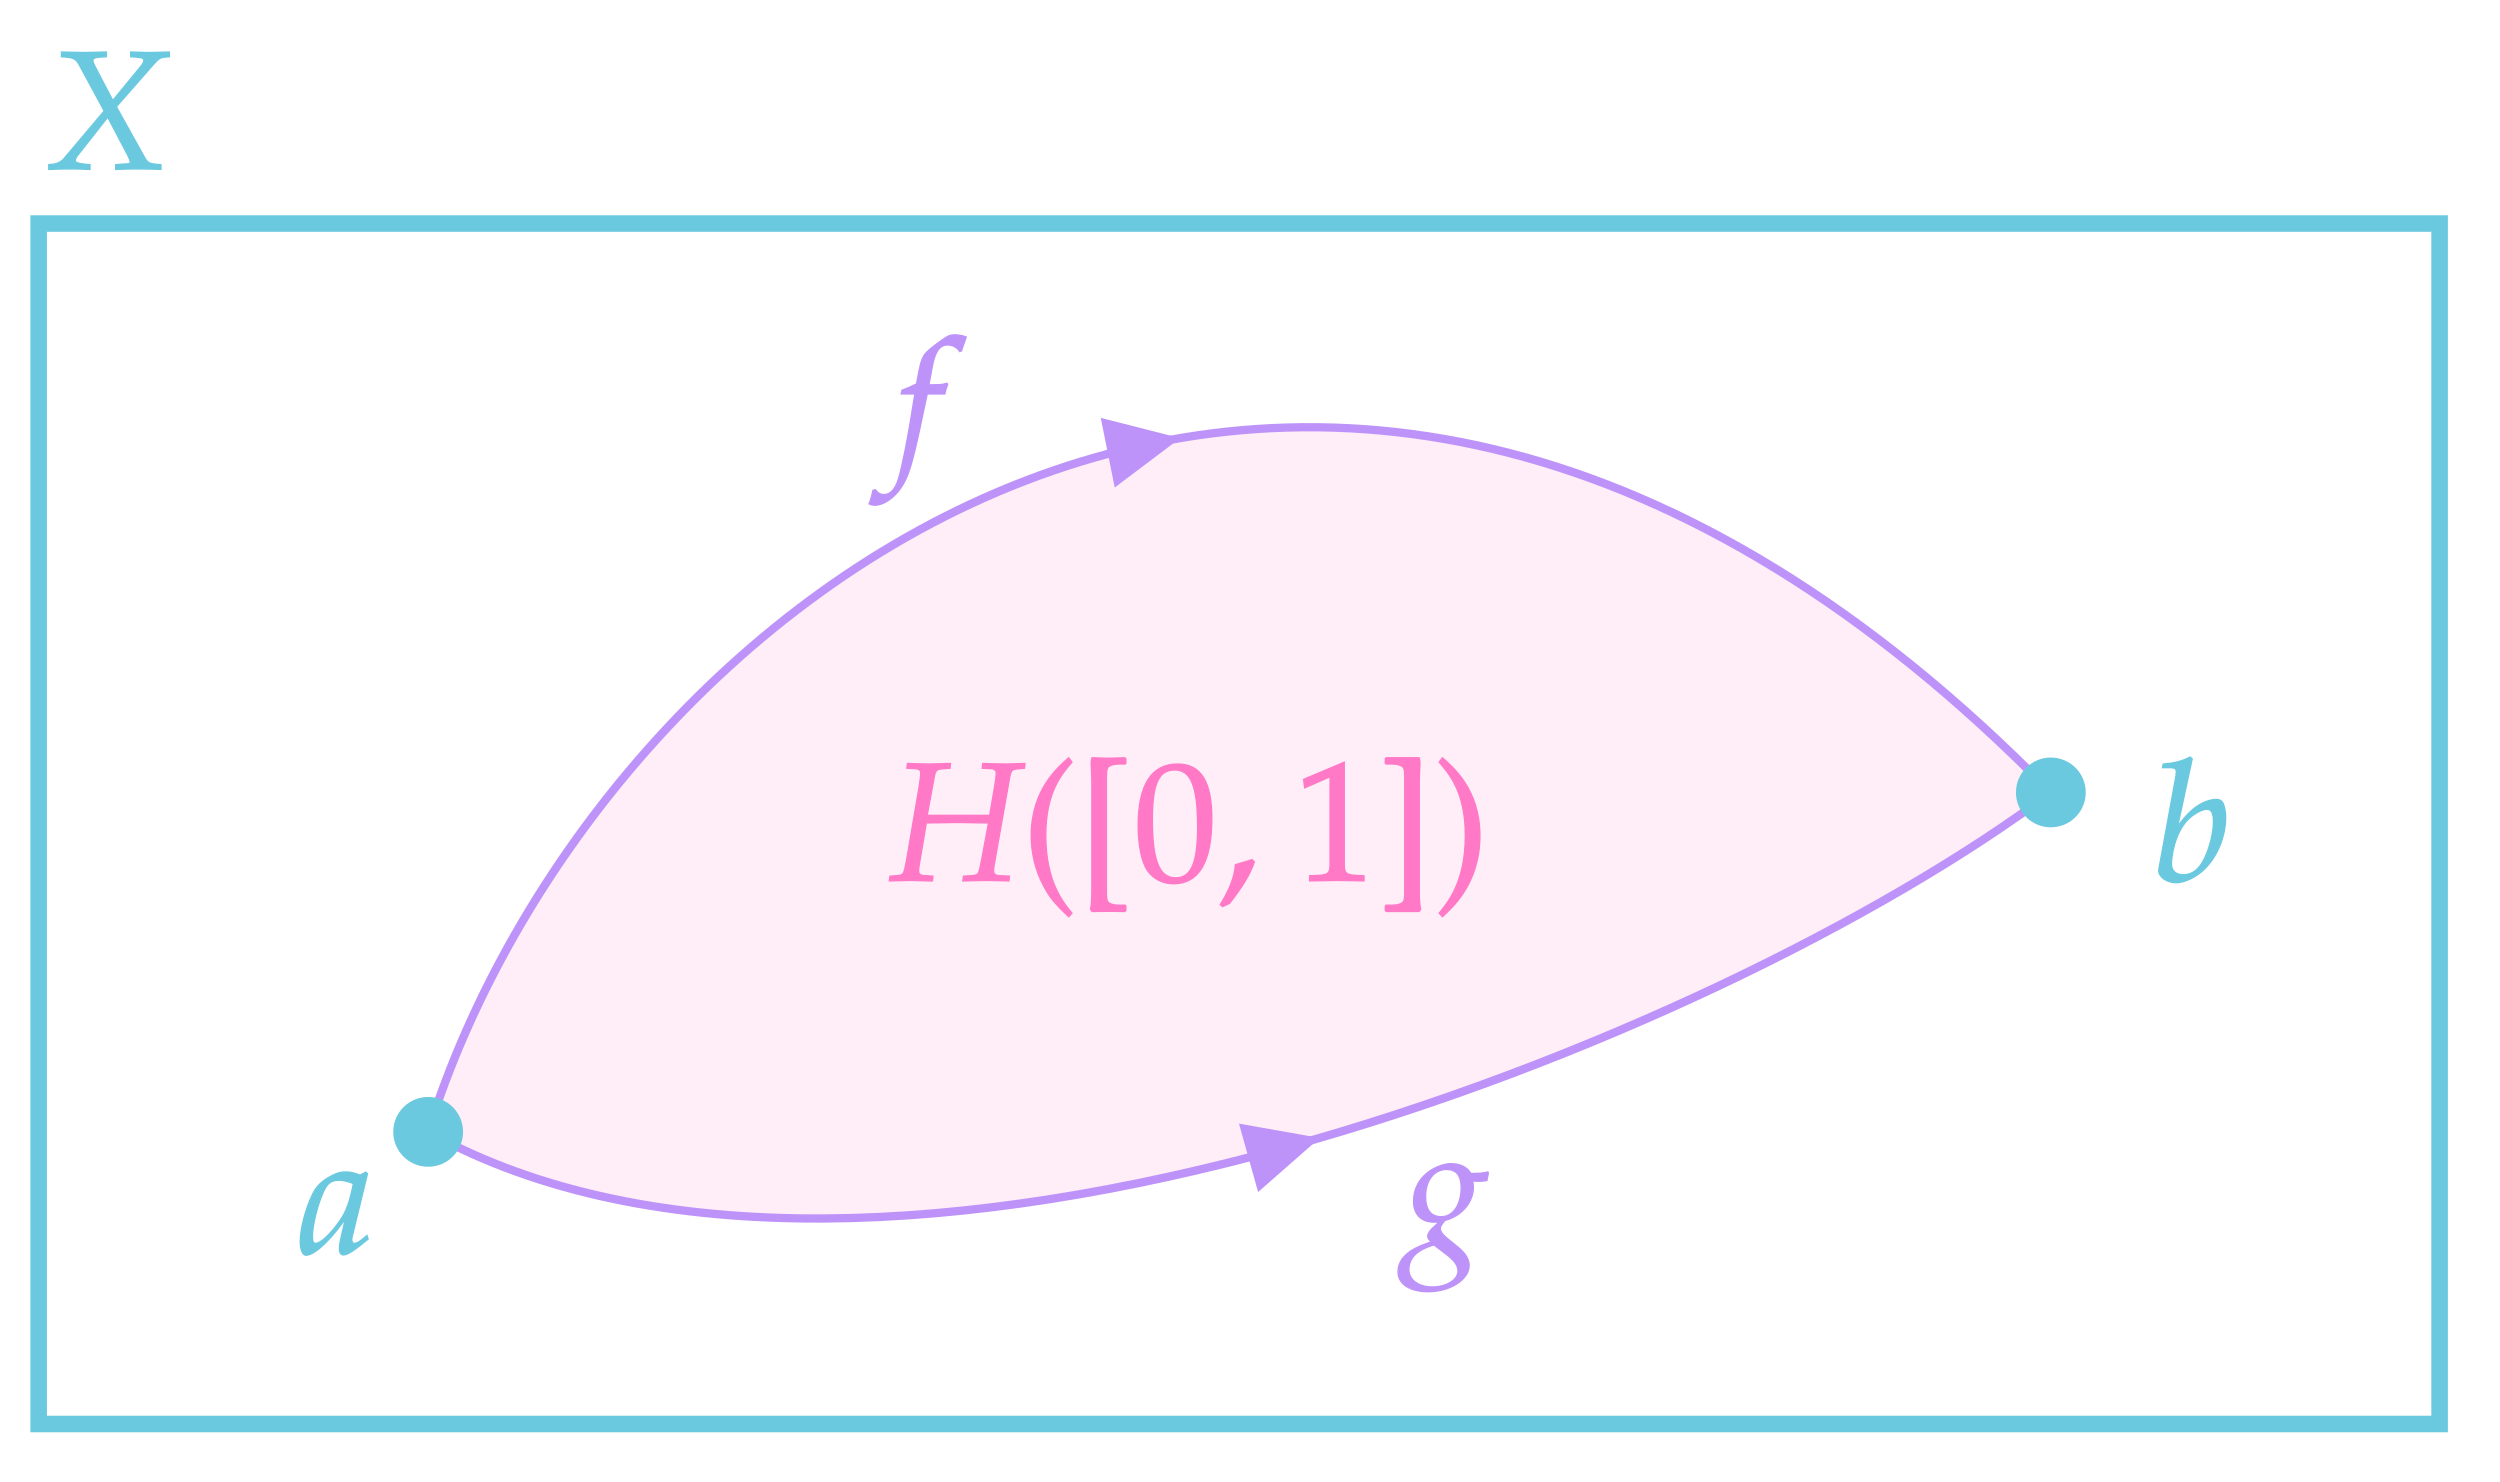
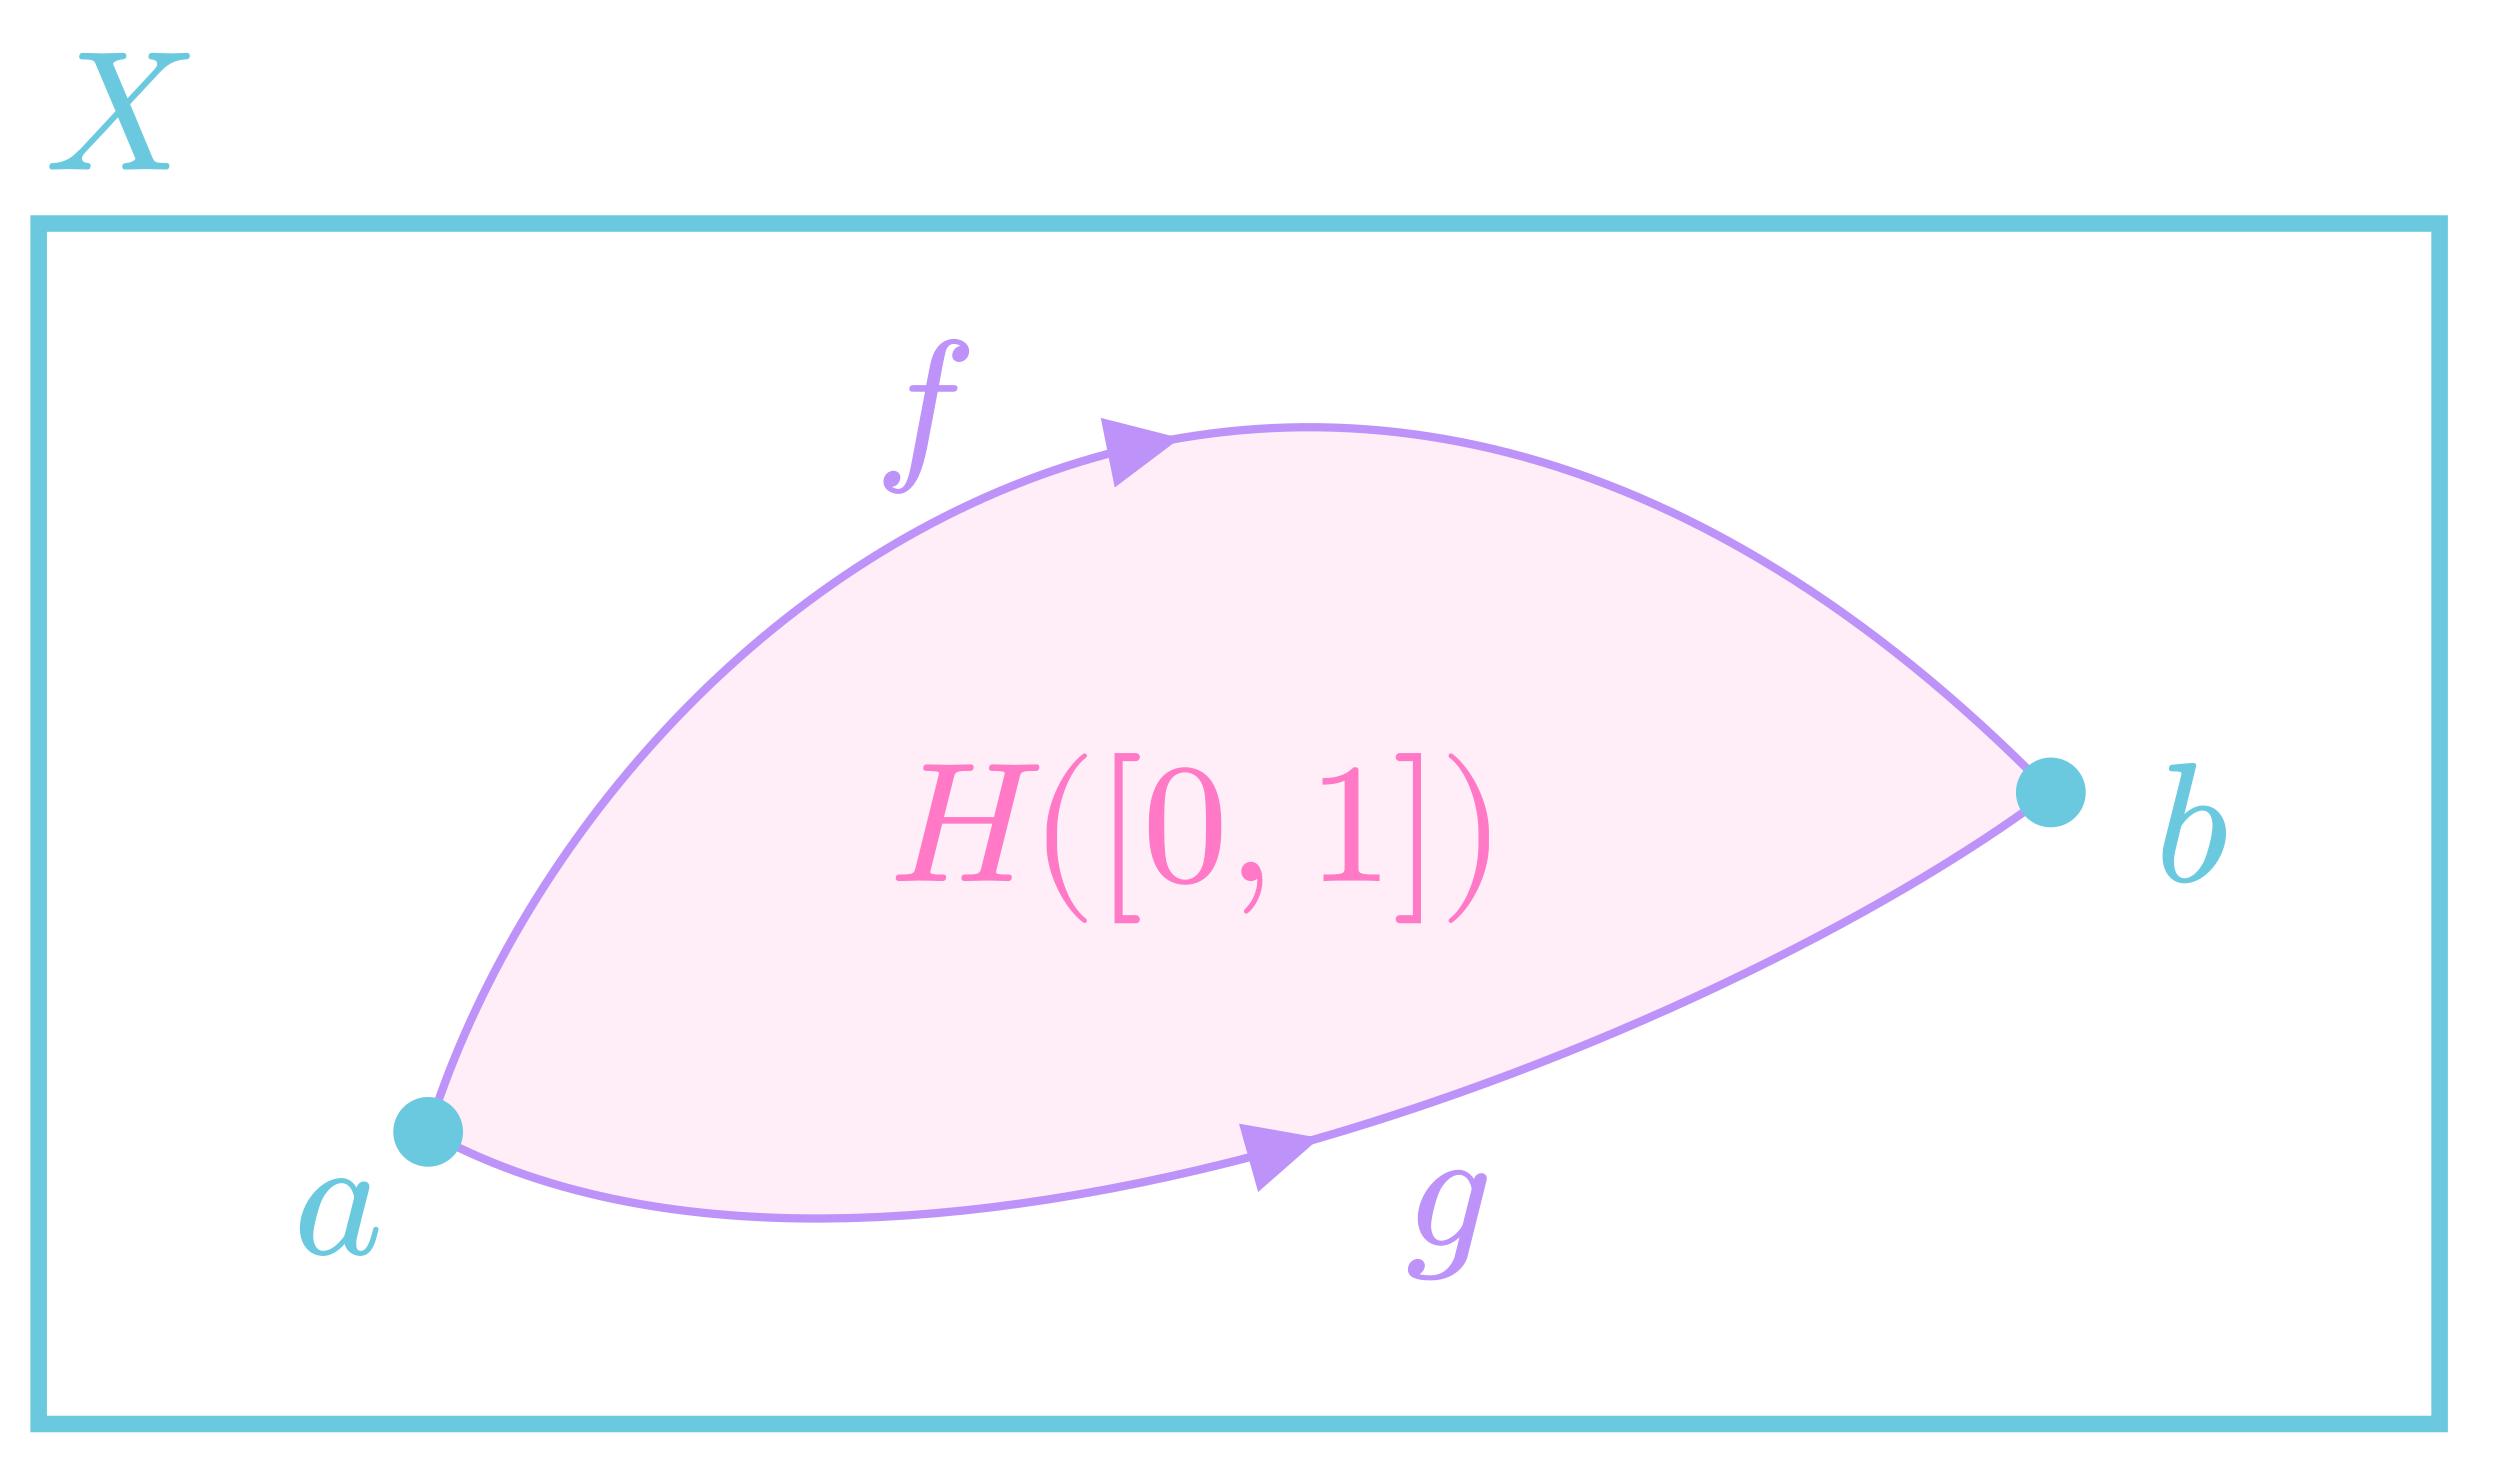
<svg xmlns="http://www.w3.org/2000/svg" x="0" y="0" width="301.966" height="178.931" style="         width:301.966px;         height:178.931px;         background: transparent;         fill: none; ">
  <svg />
  <svg class="role-diagram-draw-area">
    <g class="shapes-region" style="stroke: black; fill: none;">
      <g class="arrow-line">
        <path class="connection real" stroke-dasharray="" d="  M51.71,136.71 C105.67,166.71 207.71,125.71 247.71,95.71" style="stroke: rgb(189, 147, 249); stroke-opacity: 1; stroke-width: 1; fill: rgb(255, 121, 198); fill-opacity: 0.13;" />
        <g>
          <g stroke="none" fill="rgb(189,147,249)" fill-opacity="1" transform="matrix(-0.9631156,0.2690879,-0.2690879,-0.9631156,159.4078,137.4489)" style="stroke: none; fill: rgb(189, 147, 249); stroke-width: 1;">
            <path d=" M8.93,-4.29 L0,0 L8.93,4.29 Z" />
          </g>
        </g>
      </g>
      <g class="arrow-line">
        <path class="connection real" stroke-dasharray="" d="  M51.71,136.71 C71.67,72.71 158.67,4.71 247.71,95.71" style="stroke: rgb(189, 147, 249); stroke-opacity: 1; stroke-width: 1; fill: rgb(255, 121, 198); fill-opacity: 0.13;" />
        <g>
          <g stroke="none" fill="rgb(189,147,249)" fill-opacity="1" transform="matrix(-0.9804089,0.1969729,-0.1969729,-0.9804089,142.5537,52.9204)" style="stroke: none; fill: rgb(189, 147, 249); stroke-width: 1;">
            <path d=" M8.93,-4.29 L0,0 L8.93,4.29 Z" />
          </g>
        </g>
      </g>
      <g class="composite-shape">
        <path class="real" d=" M4.67,27 L294.67,27 L294.67,172 L4.67,172 Z" style="stroke-width: 2; stroke: rgb(107, 201, 223); stroke-opacity: 1; fill: none; fill-opacity: 1;" />
      </g>
      <g class="composite-shape">
        <path class="real" d=" M48,136.71 C48,134.66 49.66,133 51.71,133 C53.77,133 55.43,134.66 55.43,136.71 C55.43,138.77 53.77,140.43 51.71,140.43 C49.66,140.43 48,138.77 48,136.71 Z" style="stroke-width: 1; stroke: rgb(107, 201, 223); stroke-opacity: 1; fill: rgb(107, 201, 223); fill-opacity: 1;" />
      </g>
      <g class="composite-shape">
        <path class="real" d=" M244,95.71 C244,93.66 245.66,92 247.71,92 C249.77,92 251.43,93.66 251.43,95.71 C251.43,97.77 249.77,99.43 247.71,99.43 C245.66,99.43 244,97.77 244,95.71 Z" style="stroke-width: 1; stroke: rgb(107, 201, 223); stroke-opacity: 1; fill: rgb(107, 201, 223); fill-opacity: 1;" />
      </g>
      <g />
    </g>
    <g />
    <g />
    <g />
  </svg>
-   <svg width="299.976" height="176.942" style="width:299.976px;height:176.942px;font-family:Asana-Math, Asana;background:transparent;">
+   <svg width="299.976" height="176.942" style="width:299.976px;height:176.942px;font-family:LatinModern-Math, LatinModern, Asana-Math, Asana;background:transparent;">
    <g>
      <g>
        <g>
-           <g transform="matrix(1,0,0,1,169.6174,150.3898)">
-             <path transform="matrix(0.0204,0,0,-0.0204,0,0)" d="M275 482C208 482 55 419 55 259C55 182 100 136 177 136C185 136 196 136 207 137L166 99C150 84 139 66 139 52C139 42 146 31 160 19C91 -4 -37 -48 -37 -159C-37 -230 33 -276 142 -276C271 -276 384 -204 384 -121C384 -85 363 -49 320 -14L260 35C226 62 213 81 213 100C213 114 228 128 240 146C338 170 409 253 409 342C409 357 406 376 405 380C422 378 430 378 439 378C456 378 466 379 489 382L498 427L495 433C467 426 447 424 393 424C393 425 369 482 275 482ZM176 1L253 -58C299 -94 318 -121 318 -154C318 -206 249 -248 166 -248C84 -248 27 -206 27 -145C27 -43 137 -11 176 1ZM250 448C308 448 337 412 337 341C337 238 289 168 219 168C158 168 126 209 126 288C126 383 177 448 250 448Z" stroke="rgb(189,147,249)" stroke-opacity="1" stroke-width="8" fill="rgb(189,147,249)" fill-opacity="1" />
+           <g transform="matrix(1,0,0,1,169.836,150.3898)">
+             <path transform="matrix(0.0204,0,0,-0.0204,0,0)" d="M474 395C474 412 462 422 445 422C435 422 408 415 404 379C386 416 351 442 311 442C197 442 73 302 73 158C73 59 134 0 206 0C265 0 312 47 322 58L323 57L290 -75C286 -84 252 -183 146 -183C127 -183 94 -182 66 -173C96 -164 107 -138 107 -121C107 -105 96 -86 69 -86C47 -86 15 -104 15 -144C15 -185 52 -205 148 -205C273 -205 345 -127 360 -67L471 377C472 383 474 388 474 395ZM392 334C392 329 390 323 389 319L341 128C335 102 312 77 290 58C269 40 238 22 209 22C159 22 144 74 144 114C144 162 173 280 200 331C227 380 270 420 312 420C378 420 392 339 392 334Z" stroke="rgb(189,147,249)" stroke-opacity="1" stroke-width="8" fill="rgb(189,147,249)" fill-opacity="1" />
          </g>
        </g>
      </g>
    </g>
    <g>
      <g>
        <g>
-           <g transform="matrix(1,0,0,1,105.4853,55.39347)">
-             <path transform="matrix(0.0204,0,0,-0.0204,0,0)" d="M345 437L329 437L350 549C366 635 394 673 440 673C470 673 497 658 512 634L522 638C527 654 537 685 545 705L550 720C534 727 503 733 480 733C469 733 453 730 445 726C421 715 339 654 316 630C294 608 282 578 271 521L256 442C215 422 195 414 170 405L165 383L246 383L237 327C207 132 170 -54 148 -123C130 -182 100 -213 64 -213C41 -213 30 -206 12 -184L-2 -188C-6 -211 -20 -259 -25 -268C-16 -273 -1 -276 10 -276C51 -276 105 -245 144 -198C215 -114 235 -18 319 383L423 383C427 402 434 425 440 439L436 446C407 439 408 437 345 437Z" stroke="rgb(189,147,249)" stroke-opacity="1" stroke-width="8" fill="rgb(189,147,249)" fill-opacity="1" />
+           <g transform="matrix(1,0,0,1,105.7114,55.39347)">
+             <path transform="matrix(0.0204,0,0,-0.0204,0,0)" d="M552 636C552 682 506 705 465 705C431 705 368 687 338 588C332 567 329 557 305 431L236 431C217 431 206 431 206 412C206 400 215 400 234 400L300 400L225 5C207 -92 190 -183 138 -183C134 -183 109 -183 90 -165C136 -162 145 -126 145 -111C145 -88 127 -76 108 -76C82 -76 53 -98 53 -136C53 -181 97 -205 138 -205C193 -205 233 -146 251 -108C283 -45 306 76 307 83L367 400L453 400C473 400 483 400 483 420C483 431 473 431 456 431L373 431C384 489 383 487 394 545C398 566 412 637 418 649C427 668 444 683 465 683C469 683 495 683 514 665C470 661 460 626 460 611C460 588 478 576 497 576C523 576 552 598 552 636Z" stroke="rgb(189,147,249)" stroke-opacity="1" stroke-width="8" fill="rgb(189,147,249)" fill-opacity="1" />
          </g>
        </g>
      </g>
    </g>
    <g>
      <g>
        <g>
-           <g transform="matrix(1,0,0,1,36.18405,151.392)">
-             <path transform="matrix(0.0204,0,0,-0.0204,0,0)" d="M271 204L242 77C238 60 236 42 236 26C236 4 245 -9 260 -9C283 -9 324 17 406 85L399 106C375 86 346 59 324 59C315 59 309 68 309 82C309 87 309 90 310 93L402 472L392 481L359 463C318 478 301 482 274 482C246 482 226 477 199 464C137 433 104 403 79 354C35 265 4 145 4 67C4 23 19 -11 38 -11C75 -11 155 41 271 204ZM319 414C297 305 278 253 244 201C187 117 126 59 94 59C82 59 76 72 76 99C76 163 104 280 139 360C163 415 186 433 234 433C257 433 275 429 319 414Z" stroke="rgb(107,201,223)" stroke-opacity="1" stroke-width="8" fill="rgb(107,201,223)" fill-opacity="1" />
+           <g transform="matrix(1,0,0,1,35.48328,151.392)">
+             <path transform="matrix(0.0204,0,0,-0.0204,0,0)" d="M498 143C498 153 489 153 486 153C476 153 475 149 472 135C455 70 437 11 396 11C369 11 366 37 366 57C366 79 368 87 379 131L401 221L437 361C444 389 444 391 444 395C444 412 432 422 415 422C391 422 376 400 373 378C355 415 326 442 281 442C164 442 40 295 40 149C40 55 95 -11 173 -11C193 -11 243 -7 303 64C311 22 346 -11 394 -11C429 -11 452 12 468 44C485 80 498 143 498 143ZM361 332C361 326 359 320 358 315L308 119C303 101 303 99 288 82C244 27 203 11 175 11C125 11 111 66 111 105C111 155 143 278 166 324C197 383 242 420 282 420C347 420 361 338 361 332Z" stroke="rgb(107,201,223)" stroke-opacity="1" stroke-width="8" fill="rgb(107,201,223)" fill-opacity="1" />
          </g>
        </g>
      </g>
    </g>
    <g>
      <g>
        <g>
-           <g transform="matrix(1,0,0,1,259.9947,106.3918)">
-             <path transform="matrix(0.0204,0,0,-0.0204,0,0)" d="M235 722L223 733C171 707 135 698 63 691L59 670L107 670C131 670 141 663 141 646C141 639 140 628 139 622L38 71C37 68 37 64 37 61C37 22 85 -11 140 -11C177 -11 228 8 271 39C367 107 433 244 433 376C433 414 424 453 412 468C405 477 392 482 377 482C353 482 323 474 295 460C244 433 211 403 149 324ZM322 424C348 424 361 401 361 352C361 288 340 202 310 137C277 68 237 36 183 36C137 36 112 59 112 101C112 135 127 276 208 361C241 395 293 424 322 424Z" stroke="rgb(107,201,223)" stroke-opacity="1" stroke-width="8" fill="rgb(107,201,223)" fill-opacity="1" />
+           <g transform="matrix(1,0,0,1,260.3262,106.3918)">
+             <path transform="matrix(0.0204,0,0,-0.0204,0,0)" d="M415 282C415 373 362 442 282 442C236 442 195 413 165 382L239 683C239 683 239 694 226 694C203 694 130 686 104 684C96 683 85 682 85 664C85 652 94 652 109 652C157 652 159 645 159 635C159 628 150 594 145 573L63 247C51 197 47 181 47 146C47 51 100 -11 174 -11C292 -11 415 138 415 282ZM343 326C343 267 310 152 292 114C259 47 213 11 174 11C140 11 107 38 107 112C107 131 107 150 123 213L145 305C151 327 151 329 160 340C209 405 254 420 280 420C316 420 343 390 343 326Z" stroke="rgb(107,201,223)" stroke-opacity="1" stroke-width="8" fill="rgb(107,201,223)" fill-opacity="1" />
          </g>
        </g>
      </g>
    </g>
    <g>
      <g>
        <g>
          <g transform="matrix(1,0,0,1,5.485626,20.4)">
-             <path transform="matrix(0.0204,0,0,-0.0204,0,0)" d="M416 25L416 -3C464 -1 509 0 551 0C591 0 636 -1 684 -3L684 25L659 27C618 30 605 37 591 61L420 368L641 620C671 653 680 659 706 662L734 664L734 692L620 689C608 689 594 689 505 692L505 664L538 662C570 660 583 655 583 643C583 632 578 623 560 601L399 405L295 604C286 622 281 634 281 642C281 654 294 660 324 662L361 664L361 692L315 691C274 690 244 689 228 689C211 689 181 690 140 691L95 692L95 664L121 662C170 657 182 650 202 613L348 343L110 61C95 43 72 31 48 28L20 25L20 -3C69 -1 110 0 145 0C181 0 221 -1 264 -3L264 25L232 28C194 32 177 38 177 50C177 58 181 67 187 75L369 306L488 80C497 62 502 49 502 40C502 32 495 29 470 29L454 28Z" stroke="rgb(107,201,223)" stroke-opacity="1" stroke-width="8" fill="rgb(107,201,223)" fill-opacity="1" />
+             <path transform="matrix(0.0204,0,0,-0.0204,0,0)" d="M851 672C851 672 851 683 838 683C808 683 775 680 744 680C707 680 669 683 633 683C627 683 614 683 614 663C614 656 619 653 626 652C635 651 666 649 666 621C666 607 655 594 647 585L485 411L401 610L396 623C396 629 413 648 455 652C465 653 475 654 475 671C475 683 463 683 460 683C419 683 376 680 334 680C309 680 247 683 222 683C216 683 204 683 204 663C204 652 214 652 227 652C287 652 293 642 302 620L420 341L209 114C203 109 202 108 196 103C147 50 100 34 49 31C36 30 27 30 27 11C27 11 27 0 40 0C70 0 103 3 134 3C171 3 210 0 246 0C252 0 264 0 264 20C264 30 252 31 252 31C243 32 212 34 212 62C212 78 227 94 239 107L341 215L431 313L532 74L537 60C537 52 518 35 479 31C468 30 459 29 459 12C459 0 470 0 474 0L600 3C625 3 686 0 711 0C718 0 730 0 730 19C730 31 720 31 712 31C645 32 643 35 626 75L497 384C565 454 670 573 702 601C731 625 769 649 829 652C842 653 851 653 851 672Z" stroke="rgb(107,201,223)" stroke-opacity="1" stroke-width="8" fill="rgb(107,201,223)" fill-opacity="1" />
          </g>
        </g>
      </g>
    </g>
    <g>
      <g>
        <g>
          <g transform="matrix(1,0,0,1,107.4822,106.339)">
-             <path transform="matrix(0.0204,0,0,-0.0204,0,0)" d="M221 385L263 613C270 652 277 658 314 661L356 664L359 692L335 692L245 689C229 689 211 689 168 690L104 692L101 664L148 662C172 661 183 653 183 635C183 621 179 590 174 559L100 125C83 33 82 32 42 28L1 25L-3 -3L39 -2C87 -1 110 0 129 0L226 -3L252 -3L255 25L206 28C179 30 170 37 170 58C170 67 171 74 174 93L216 340L277 341C339 342 381 343 400 343C419 343 460 342 523 341L584 340L544 125C535 76 528 48 523 42C519 34 508 30 486 28L436 25L432 -3L488 -2C532 -1 562 0 573 0C589 0 620 -1 663 -2L705 -3L708 25L650 28C624 29 614 37 614 58C614 67 615 76 618 93L710 613C717 652 723 657 761 661L797 664L800 692L784 692L693 689C678 689 657 689 613 690L550 692L547 664L595 662C619 661 630 653 630 635C630 621 626 589 621 559L591 385Z" stroke="rgb(255,121,198)" stroke-opacity="1" stroke-width="8" fill="rgb(255,121,198)" fill-opacity="1" />
+             <path transform="matrix(0.0204,0,0,-0.0204,0,0)" d="M881 672C881 683 870 683 867 683L739 680L610 683C602 683 591 683 591 663C591 652 600 652 619 652C619 652 640 652 657 650C675 648 684 647 684 634C684 630 683 628 680 615L620 371L315 371L374 606C383 642 386 652 458 652C484 652 492 652 492 672C492 683 481 683 478 683L350 680L221 683C213 683 202 683 202 663C202 652 211 652 230 652C230 652 251 652 268 650C286 648 295 647 295 634C295 630 294 627 291 615L157 78C147 39 145 31 66 31C48 31 39 31 39 11C39 0 53 0 53 0L180 3L244 2C266 2 288 0 309 0C317 0 329 0 329 20C329 31 320 31 301 31C264 31 236 31 236 49C236 55 238 60 239 66L307 340L612 340L543 64C533 32 514 31 452 31C437 31 428 31 428 11C428 0 442 0 442 0L569 3L633 2C655 2 677 0 698 0C706 0 718 0 718 20C718 31 709 31 690 31C653 31 625 31 625 49C625 55 627 60 628 66L763 606C772 642 774 652 847 652C873 652 881 652 881 672Z" stroke="rgb(255,121,198)" stroke-opacity="1" stroke-width="8" fill="rgb(255,121,198)" fill-opacity="1" />
          </g>
        </g>
        <g>
-           <g transform="matrix(1,0,0,1,123.3362,106.339)">
-             <path transform="matrix(0.0204,0,0,-0.0204,0,0)" d="M146 266C146 526 243 632 301 700L282 726C225 675 60 542 60 266C60 159 85 58 133 -32C168 -99 200 -138 282 -215L301 -194C255 -137 146 -15 146 266Z" stroke="rgb(255,121,198)" stroke-opacity="1" stroke-width="8" fill="rgb(255,121,198)" fill-opacity="1" />
+           <g transform="matrix(1,0,0,1,124.4364,106.339)">
+             <path transform="matrix(0.0204,0,0,-0.0204,0,0)" d="M332 -238C332 -235 330 -232 328 -230C224 -152 155 48 155 208L155 292C155 452 224 652 328 730C330 732 332 735 332 738C332 743 327 748 322 748C320 748 318 747 316 746C206 663 101 463 101 292L101 208C101 37 206 -163 316 -246C318 -247 320 -248 322 -248C327 -248 332 -243 332 -238Z" stroke="rgb(255,121,198)" stroke-opacity="1" stroke-width="8" fill="rgb(255,121,198)" fill-opacity="1" />
          </g>
        </g>
        <g>
-           <g transform="matrix(1,0,0,1,130.1104,106.339)">
-             <path transform="matrix(0.0204,0,0,-0.0204,0,0)" d="M88 -184C88 -184 182 -183 182 -183C182 -183 282 -184 282 -184L288 -178L288 -152L284 -147L246 -147C219 -147 197 -141 185 -131C176 -122 173 -108 173 -75L173 616C173 649 176 664 185 673C197 683 219 689 246 689L284 689L288 694L288 720L282 726L188 723L88 726C84 717 83 706 83 691C83 665 87 628 87 578L87 -44C87 -112 85 -140 79 -171Z" stroke="rgb(255,121,198)" stroke-opacity="1" stroke-width="8" fill="rgb(255,121,198)" fill-opacity="1" />
+           <g transform="matrix(1,0,0,1,132.3785,106.339)">
+             <path transform="matrix(0.0204,0,0,-0.0204,0,0)" d="M256 -230C256 -219 247 -210 236 -210L154 -210L154 710L236 710C247 710 256 719 256 730C256 741 247 750 236 750L114 750L114 -250L236 -250C247 -250 256 -241 256 -230Z" stroke="rgb(255,121,198)" stroke-opacity="1" stroke-width="8" fill="rgb(255,121,198)" fill-opacity="1" />
          </g>
        </g>
        <g>
-           <g transform="matrix(1,0,0,1,136.8845,106.339)">
-             <path transform="matrix(0.0204,0,0,-0.0204,0,0)" d="M263 689C108 689 29 566 29 324C29 207 50 106 85 57C120 8 176 -20 238 -20C389 -20 465 110 465 366C465 585 400 689 263 689ZM245 654C342 654 381 556 381 316C381 103 343 15 251 15C154 15 113 116 113 360C113 571 150 654 245 654Z" stroke="rgb(255,121,198)" stroke-opacity="1" stroke-width="8" fill="rgb(255,121,198)" fill-opacity="1" />
+           <g transform="matrix(1,0,0,1,138.0525,106.339)">
+             <path transform="matrix(0.0204,0,0,-0.0204,0,0)" d="M460 320C460 400 455 480 420 554C374 650 292 666 250 666C190 666 117 640 76 547C44 478 39 400 39 320C39 245 43 155 84 79C127 -2 200 -22 249 -22C303 -22 379 -1 423 94C455 163 460 241 460 320ZM377 332C377 257 377 189 366 125C351 30 294 0 249 0C210 0 151 25 133 121C122 181 122 273 122 332C122 396 122 462 130 516C149 635 224 644 249 644C282 644 348 626 367 527C377 471 377 395 377 332Z" stroke="rgb(255,121,198)" stroke-opacity="1" stroke-width="8" fill="rgb(255,121,198)" fill-opacity="1" />
          </g>
        </g>
        <g>
-           <g transform="matrix(1,0,0,1,147.0646,106.339)">
-             <path transform="matrix(0.0204,0,0,-0.0204,0,0)" d="M204 123C177 114 159 108 106 93C99 17 74 -48 16 -144L30 -155L71 -136C152 -31 190 32 218 109Z" stroke="rgb(255,121,198)" stroke-opacity="1" stroke-width="8" fill="rgb(255,121,198)" fill-opacity="1" />
+           <g transform="matrix(1,0,0,1,148.2551,106.339)">
+             <path transform="matrix(0.0204,0,0,-0.0204,0,0)" d="M203 1C203 67 178 106 139 106C106 106 86 81 86 53C86 26 106 0 139 0C151 0 164 4 174 13C177 15 179 16 179 16C179 16 181 15 181 1C181 -73 146 -133 113 -166C102 -177 102 -179 102 -182C102 -189 107 -193 112 -193C123 -193 203 -116 203 1Z" stroke="rgb(255,121,198)" stroke-opacity="1" stroke-width="8" fill="rgb(255,121,198)" fill-opacity="1" />
          </g>
        </g>
        <g>
-           <g transform="matrix(1,0,0,1,156.2274,106.339)">
-             <path transform="matrix(0.0204,0,0,-0.0204,0,0)" d="M418 -3L418 27L366 30C311 33 301 44 301 96L301 700L60 598L67 548L217 614L217 96C217 44 206 33 152 30L96 27L96 -3C250 0 250 0 261 0C292 0 402 -3 418 -3Z" stroke="rgb(255,121,198)" stroke-opacity="1" stroke-width="8" fill="rgb(255,121,198)" fill-opacity="1" />
+           <g transform="matrix(1,0,0,1,158.0057,106.339)">
+             <path transform="matrix(0.0204,0,0,-0.0204,0,0)" d="M419 0L419 31L387 31C297 31 294 42 294 79L294 640C294 664 294 666 271 666C209 602 121 602 89 602L89 571C109 571 168 571 220 597L220 79C220 43 217 31 127 31L95 31L95 0C130 3 217 3 257 3C297 3 384 3 419 0Z" stroke="rgb(255,121,198)" stroke-opacity="1" stroke-width="8" fill="rgb(255,121,198)" fill-opacity="1" />
          </g>
        </g>
        <g>
-           <g transform="matrix(1,0,0,1,166.4075,106.339)">
-             <path transform="matrix(0.0204,0,0,-0.0204,0,0)" d="M245 -184L254 -171C248 -140 246 -112 246 -44L246 578C246 628 250 665 250 691C250 706 249 717 245 726L51 726L45 720L45 694L49 689L87 689C114 689 136 683 148 673C157 664 160 649 160 616L160 -75C160 -108 157 -122 148 -131C136 -141 114 -147 87 -147L49 -147L45 -152L45 -178L51 -184Z" stroke="rgb(255,121,198)" stroke-opacity="1" stroke-width="8" fill="rgb(255,121,198)" fill-opacity="1" />
+           <g transform="matrix(1,0,0,1,168.2084,106.339)">
+             <path transform="matrix(0.0204,0,0,-0.0204,0,0)" d="M164 -250L164 750L42 750C31 750 22 741 22 730C22 719 31 710 42 710L124 710L124 -210L42 -210C31 -210 22 -219 22 -230C22 -241 31 -250 42 -250Z" stroke="rgb(255,121,198)" stroke-opacity="1" stroke-width="8" fill="rgb(255,121,198)" fill-opacity="1" />
          </g>
        </g>
        <g>
-           <g transform="matrix(1,0,0,1,173.1816,106.339)">
-             <path transform="matrix(0.0204,0,0,-0.0204,0,0)" d="M51 726L32 700C87 636 187 526 187 266C187 -10 83 -131 32 -194L51 -215C104 -165 273 -23 273 265C273 542 108 675 51 726Z" stroke="rgb(255,121,198)" stroke-opacity="1" stroke-width="8" fill="rgb(255,121,198)" fill-opacity="1" />
+           <g transform="matrix(1,0,0,1,173.8824,106.339)">
+             <path transform="matrix(0.0204,0,0,-0.0204,0,0)" d="M288 208L288 292C288 463 183 663 73 746C71 747 69 748 67 748C62 748 57 743 57 738C57 735 59 732 61 730C165 652 234 452 234 292L234 208C234 48 165 -152 61 -230C59 -232 57 -235 57 -238C57 -243 62 -248 67 -248C69 -248 71 -247 73 -246C183 -163 288 37 288 208Z" stroke="rgb(255,121,198)" stroke-opacity="1" stroke-width="8" fill="rgb(255,121,198)" fill-opacity="1" />
          </g>
        </g>
      </g>
    </g>
  </svg>
</svg>
